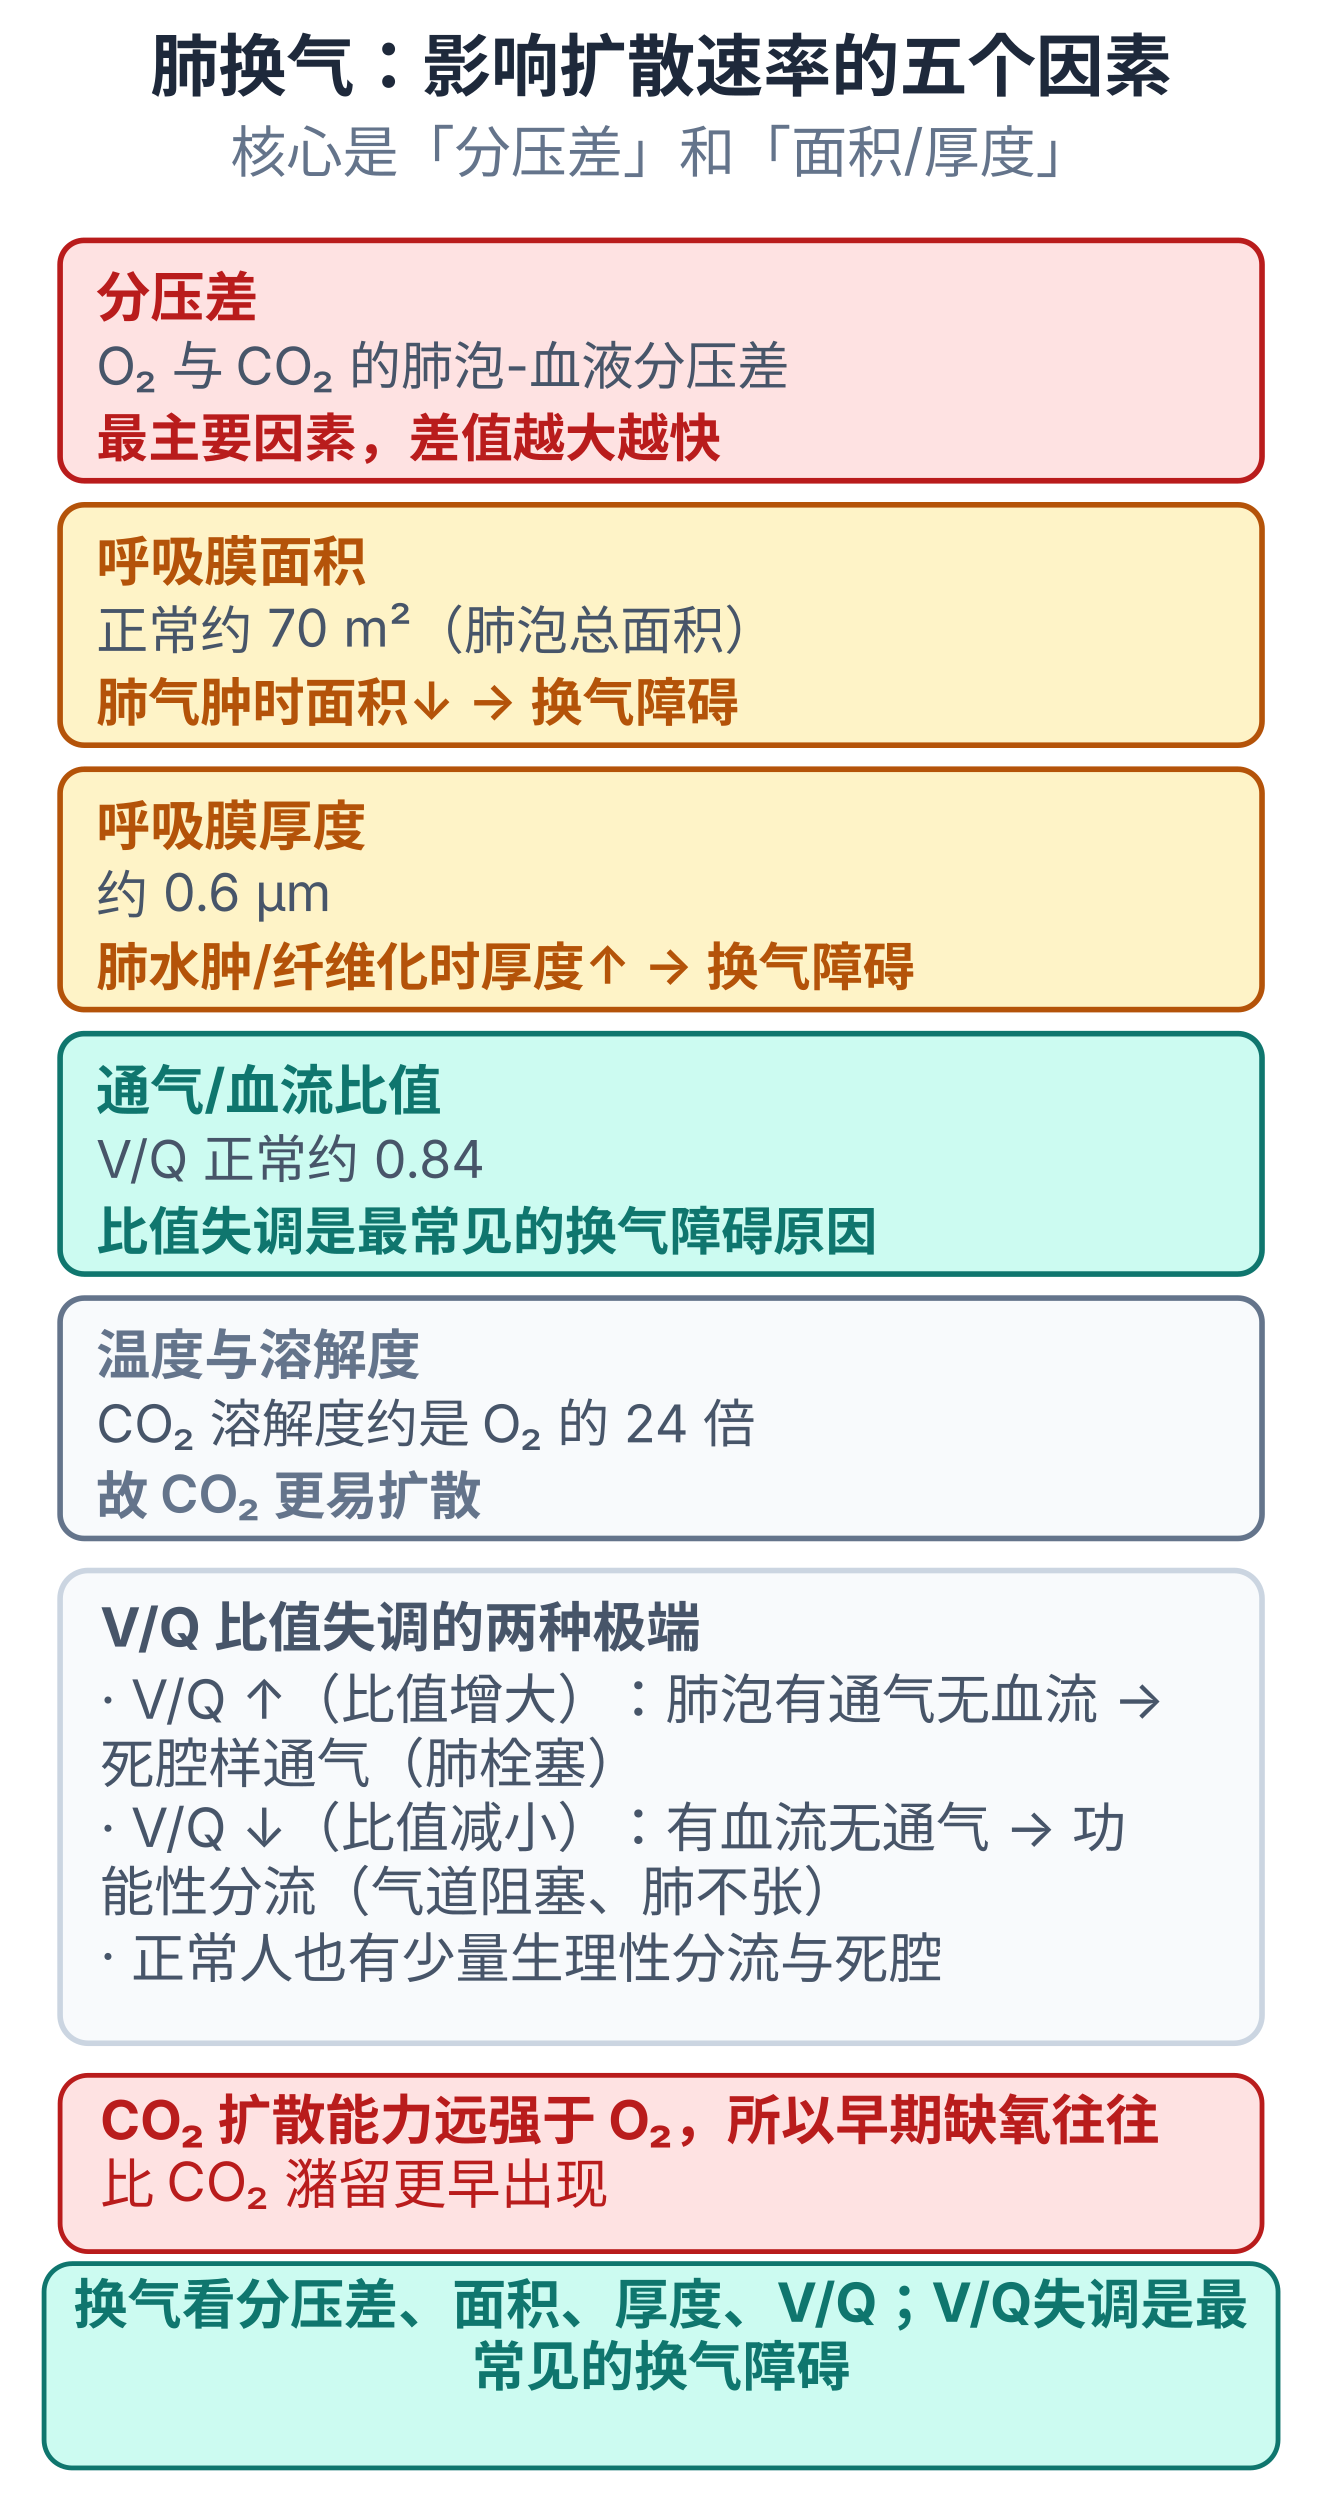
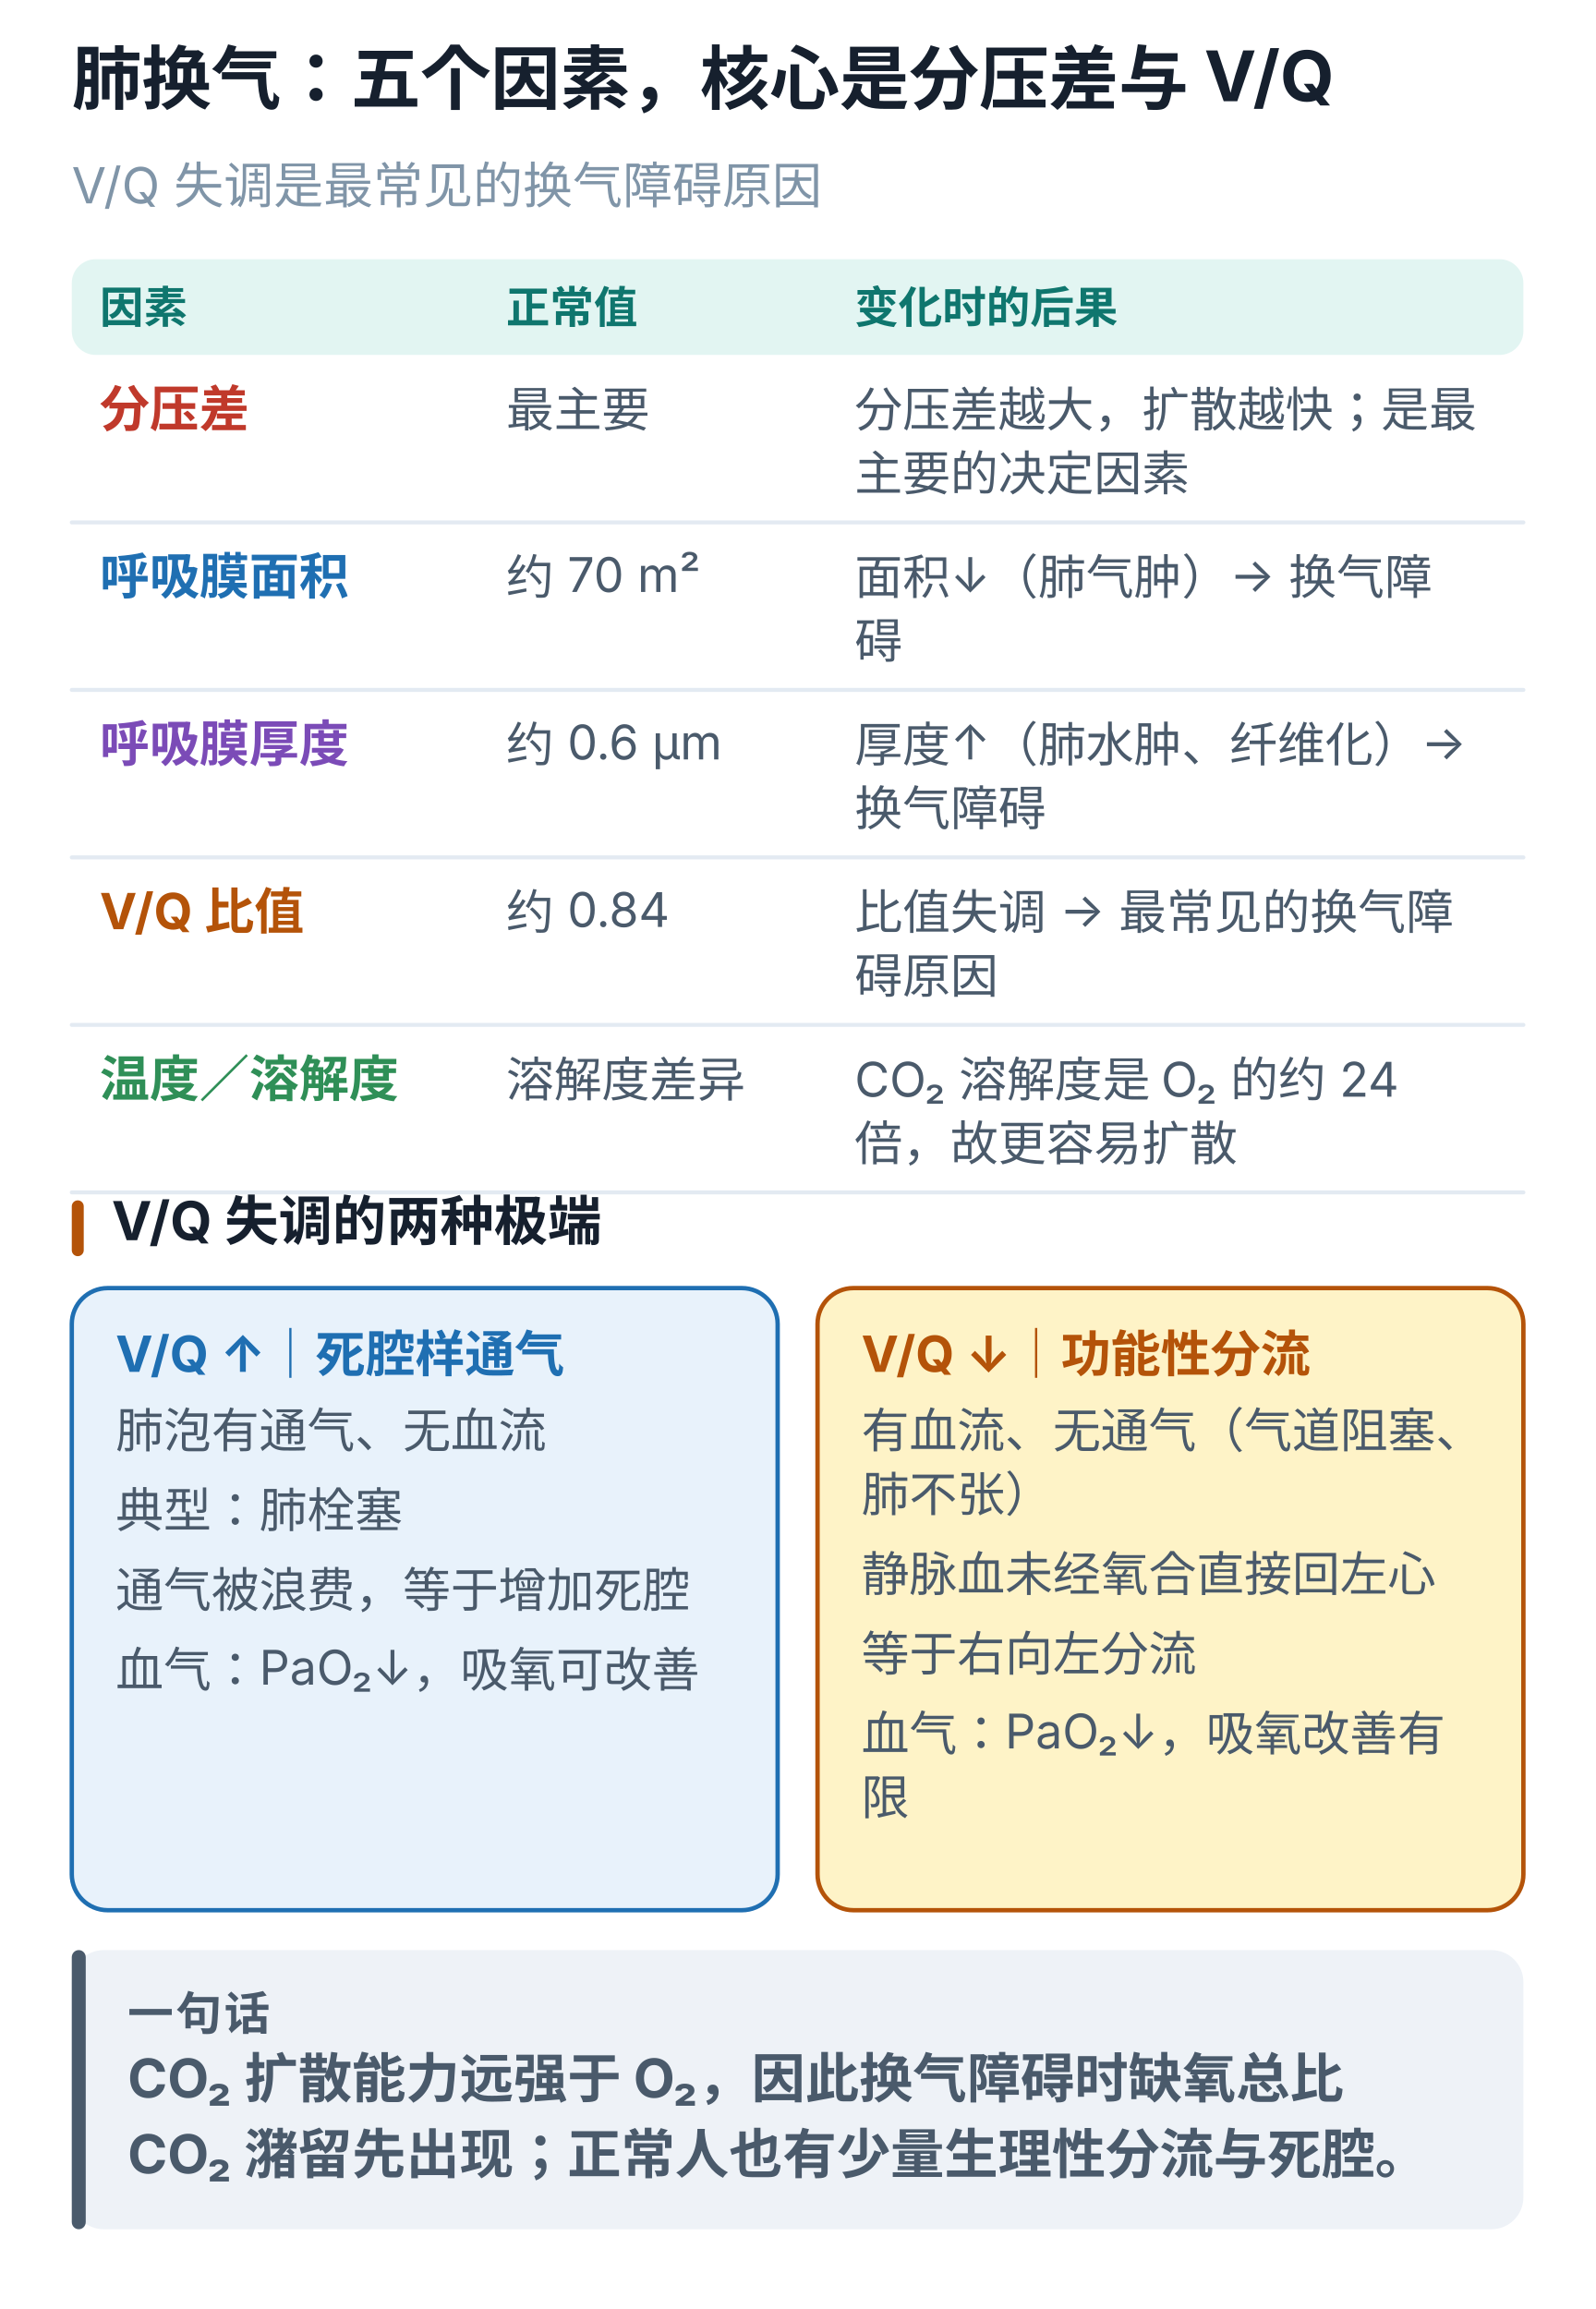
- <svg xmlns="http://www.w3.org/2000/svg" viewBox="0 0 330 624" width="100%" style="max-width:330px;display:block;margin:0 auto;background:#ffffff;border-radius:10px" role="img">
-   <text x="165.0" y="22.6" text-anchor="middle" font-size="17" font-weight="700" fill="#1e293b" font-family="-apple-system,'PingFang SC','Microsoft YaHei',sans-serif">肺换气：影响扩散速率的五个因素</text>
-   <text x="165.0" y="43.0" text-anchor="middle" font-size="14" font-weight="400" fill="#64748b" font-family="-apple-system,'PingFang SC','Microsoft YaHei',sans-serif">核心是「分压差」和「面积/厚度」</text>
-   <rect x="15.0" y="60.0" width="300.0" height="60.0" rx="6" fill="#fee2e2" stroke="#b91c1c" stroke-width="1.4" />
-   <text x="24.0" y="79.0" text-anchor="start" font-size="13.5" font-weight="700" fill="#b91c1c" font-family="-apple-system,'PingFang SC','Microsoft YaHei',sans-serif">分压差</text>
-   <text x="24.0" y="96.0" text-anchor="start" font-size="13" font-weight="400" fill="#475569" font-family="-apple-system,'PingFang SC','Microsoft YaHei',sans-serif">O₂ 与 CO₂ 的肺泡-血液分压差</text>
-   <text x="24.0" y="114.0" text-anchor="start" font-size="13" font-weight="600" fill="#b91c1c" font-family="-apple-system,'PingFang SC','Microsoft YaHei',sans-serif">最主要因素，差值越大越快</text>
-   <rect x="15.0" y="126.0" width="300.0" height="60.0" rx="6" fill="#fef3c7" stroke="#b45309" stroke-width="1.4" />
-   <text x="24.0" y="145.0" text-anchor="start" font-size="13.5" font-weight="700" fill="#b45309" font-family="-apple-system,'PingFang SC','Microsoft YaHei',sans-serif">呼吸膜面积</text>
-   <text x="24.0" y="162.0" text-anchor="start" font-size="13" font-weight="400" fill="#475569" font-family="-apple-system,'PingFang SC','Microsoft YaHei',sans-serif">正常约 70 m²（肺泡总面积）</text>
-   <text x="24.0" y="180.0" text-anchor="start" font-size="13" font-weight="600" fill="#b45309" font-family="-apple-system,'PingFang SC','Microsoft YaHei',sans-serif">肺气肿时面积↓ → 换气障碍</text>
-   <rect x="15.0" y="192.0" width="300.0" height="60.0" rx="6" fill="#fef3c7" stroke="#b45309" stroke-width="1.4" />
-   <text x="24.0" y="211.0" text-anchor="start" font-size="13.5" font-weight="700" fill="#b45309" font-family="-apple-system,'PingFang SC','Microsoft YaHei',sans-serif">呼吸膜厚度</text>
-   <text x="24.0" y="228.0" text-anchor="start" font-size="13" font-weight="400" fill="#475569" font-family="-apple-system,'PingFang SC','Microsoft YaHei',sans-serif">约 0.6 μm</text>
-   <text x="24.0" y="246.0" text-anchor="start" font-size="13" font-weight="600" fill="#b45309" font-family="-apple-system,'PingFang SC','Microsoft YaHei',sans-serif">肺水肿/纤维化时厚度↑ → 换气障碍</text>
-   <rect x="15.0" y="258.0" width="300.0" height="60.0" rx="6" fill="#ccfbf1" stroke="#0f766e" stroke-width="1.4" />
-   <text x="24.0" y="277.0" text-anchor="start" font-size="13.5" font-weight="700" fill="#0f766e" font-family="-apple-system,'PingFang SC','Microsoft YaHei',sans-serif">通气/血流比值</text>
-   <text x="24.0" y="294.0" text-anchor="start" font-size="13" font-weight="400" fill="#475569" font-family="-apple-system,'PingFang SC','Microsoft YaHei',sans-serif">V/Q 正常约 0.84</text>
-   <text x="24.0" y="312.0" text-anchor="start" font-size="13" font-weight="600" fill="#0f766e" font-family="-apple-system,'PingFang SC','Microsoft YaHei',sans-serif">比值失调是最常见的换气障碍原因</text>
-   <rect x="15.0" y="324.0" width="300.0" height="60.0" rx="6" fill="#f8fafc" stroke="#64748b" stroke-width="1.4" />
-   <text x="24.0" y="343.0" text-anchor="start" font-size="13.5" font-weight="700" fill="#64748b" font-family="-apple-system,'PingFang SC','Microsoft YaHei',sans-serif">温度与溶解度</text>
-   <text x="24.0" y="360.0" text-anchor="start" font-size="13" font-weight="400" fill="#475569" font-family="-apple-system,'PingFang SC','Microsoft YaHei',sans-serif">CO₂ 溶解度约是 O₂ 的 24 倍</text>
-   <text x="24.0" y="378.0" text-anchor="start" font-size="13" font-weight="600" fill="#64748b" font-family="-apple-system,'PingFang SC','Microsoft YaHei',sans-serif">故 CO₂ 更易扩散</text>
-   <rect x="15.0" y="392.0" width="300.0" height="118.0" rx="7" fill="#f8fafc" stroke="#cbd5e1" stroke-width="1.4" />
-   <text x="25.0" y="411.0" text-anchor="start" font-size="13.5" font-weight="700" fill="#475569" font-family="-apple-system,'PingFang SC','Microsoft YaHei',sans-serif">V/Q 比值失调的两种极端</text>
-   <text x="25.0" y="429.0" text-anchor="start" font-size="13.5" font-weight="400" fill="#475569" font-family="-apple-system,'PingFang SC','Microsoft YaHei',sans-serif">· V/Q ↑（比值增大）：肺泡有通气无血流 →</text>
-   <text x="25.0" y="445.0" text-anchor="start" font-size="13.5" font-weight="400" fill="#475569" font-family="-apple-system,'PingFang SC','Microsoft YaHei',sans-serif"> 死腔样通气（肺栓塞）</text>
-   <text x="25.0" y="461.0" text-anchor="start" font-size="13.5" font-weight="400" fill="#475569" font-family="-apple-system,'PingFang SC','Microsoft YaHei',sans-serif">· V/Q ↓（比值减小）：有血流无通气 → 功</text>
-   <text x="25.0" y="477.0" text-anchor="start" font-size="13.5" font-weight="400" fill="#475569" font-family="-apple-system,'PingFang SC','Microsoft YaHei',sans-serif">能性分流（气道阻塞、肺不张）</text>
-   <text x="25.0" y="493.0" text-anchor="start" font-size="13.5" font-weight="400" fill="#475569" font-family="-apple-system,'PingFang SC','Microsoft YaHei',sans-serif">· 正常人也有少量生理性分流与死腔</text>
-   <rect x="15.0" y="518.0" width="300.0" height="44.0" rx="7" fill="#fee2e2" stroke="#b91c1c" stroke-width="1.2" />
-   <text x="25.0" y="534.0" text-anchor="start" font-size="13.5" font-weight="700" fill="#b91c1c" font-family="-apple-system,'PingFang SC','Microsoft YaHei',sans-serif">CO₂ 扩散能力远强于 O₂，所以早期缺氧往往</text>
-   <text x="25.0" y="550.0" text-anchor="start" font-size="13.5" font-weight="400" fill="#b91c1c" font-family="-apple-system,'PingFang SC','Microsoft YaHei',sans-serif">比 CO₂ 潴留更早出现</text>
-   <rect x="11.0" y="565.0" width="308.0" height="51.0" rx="7" fill="#ccfbf1" stroke="#0f766e" stroke-width="1.2" />
-   <text x="165.0" y="580.0" text-anchor="middle" font-size="13.5" font-weight="700" fill="#0f766e" font-family="-apple-system,'PingFang SC','Microsoft YaHei',sans-serif">换气看分压差、面积、厚度、V/Q；V/Q失调是最</text>
-   <text x="165.0" y="595.5" text-anchor="middle" font-size="13.5" font-weight="700" fill="#0f766e" font-family="-apple-system,'PingFang SC','Microsoft YaHei',sans-serif">常见的换气障碍</text>
+ <svg xmlns="http://www.w3.org/2000/svg" viewBox="0 0 400 579" width="100%" style="max-width:400px;display:block;margin:0 auto;background:#ffffff;border-radius:12px" role="img" aria-label="肺换气：影响扩散的因素">
+   <text x="18.0" y="26.0" font-size="17.5" font-weight="700" fill="#16202e" font-family="-apple-system,BlinkMacSystemFont,'PingFang SC','Microsoft YaHei',sans-serif">肺换气：五个因素，核心是分压差与 V/Q</text>
+   <text x="18.0" y="51.0" font-size="12.5" font-weight="400" fill="#8095a8" font-family="-apple-system,BlinkMacSystemFont,'PingFang SC','Microsoft YaHei',sans-serif">V/Q 失调是最常见的换气障碍原因</text>
+   <rect x="18.0" y="65.0" width="364.0" height="24.0" rx="6" fill="#e2f5f2" />
+   <text x="25.0" y="81.0" font-size="11" font-weight="700" fill="#0f766e" font-family="-apple-system,BlinkMacSystemFont,'PingFang SC','Microsoft YaHei',sans-serif">因素</text>
+   <text x="126.9" y="81.0" font-size="11" font-weight="700" fill="#0f766e" font-family="-apple-system,BlinkMacSystemFont,'PingFang SC','Microsoft YaHei',sans-serif">正常值</text>
+   <text x="214.3" y="81.0" font-size="11" font-weight="700" fill="#0f766e" font-family="-apple-system,BlinkMacSystemFont,'PingFang SC','Microsoft YaHei',sans-serif">变化时的后果</text>
+   <line x1="18.0" y1="131.0" x2="382.0" y2="131.0" stroke="#e3eaf2" stroke-width="1" stroke-linecap="round" />
+   <text x="25.0" y="107.0" font-size="12.5" font-weight="700" fill="#c0392b" font-family="-apple-system,BlinkMacSystemFont,'PingFang SC','Microsoft YaHei',sans-serif">分压差</text>
+   <text x="126.9" y="107.0" font-size="12" font-weight="400" fill="#4a5a6b" font-family="-apple-system,BlinkMacSystemFont,'PingFang SC','Microsoft YaHei',sans-serif">最主要</text>
+   <text x="214.3" y="107.0" font-size="12" font-weight="400" fill="#4a5a6b" font-family="-apple-system,BlinkMacSystemFont,'PingFang SC','Microsoft YaHei',sans-serif">分压差越大，扩散越快；是最</text>
+   <text x="214.3" y="123.0" font-size="12" font-weight="400" fill="#4a5a6b" font-family="-apple-system,BlinkMacSystemFont,'PingFang SC','Microsoft YaHei',sans-serif">主要的决定因素</text>
+   <line x1="18.0" y1="173.0" x2="382.0" y2="173.0" stroke="#e3eaf2" stroke-width="1" stroke-linecap="round" />
+   <text x="25.0" y="149.0" font-size="12.5" font-weight="700" fill="#1f6fb2" font-family="-apple-system,BlinkMacSystemFont,'PingFang SC','Microsoft YaHei',sans-serif">呼吸膜面积</text>
+   <text x="126.9" y="149.0" font-size="12" font-weight="400" fill="#4a5a6b" font-family="-apple-system,BlinkMacSystemFont,'PingFang SC','Microsoft YaHei',sans-serif">约 70 m²</text>
+   <text x="214.3" y="149.0" font-size="12" font-weight="400" fill="#4a5a6b" font-family="-apple-system,BlinkMacSystemFont,'PingFang SC','Microsoft YaHei',sans-serif">面积↓（肺气肿）→ 换气障</text>
+   <text x="214.3" y="165.0" font-size="12" font-weight="400" fill="#4a5a6b" font-family="-apple-system,BlinkMacSystemFont,'PingFang SC','Microsoft YaHei',sans-serif">碍</text>
+   <line x1="18.0" y1="215.0" x2="382.0" y2="215.0" stroke="#e3eaf2" stroke-width="1" stroke-linecap="round" />
+   <text x="25.0" y="191.0" font-size="12.5" font-weight="700" fill="#7b4bb7" font-family="-apple-system,BlinkMacSystemFont,'PingFang SC','Microsoft YaHei',sans-serif">呼吸膜厚度</text>
+   <text x="126.9" y="191.0" font-size="12" font-weight="400" fill="#4a5a6b" font-family="-apple-system,BlinkMacSystemFont,'PingFang SC','Microsoft YaHei',sans-serif">约 0.6 μm</text>
+   <text x="214.3" y="191.0" font-size="12" font-weight="400" fill="#4a5a6b" font-family="-apple-system,BlinkMacSystemFont,'PingFang SC','Microsoft YaHei',sans-serif">厚度↑（肺水肿、纤维化）→</text>
+   <text x="214.3" y="207.0" font-size="12" font-weight="400" fill="#4a5a6b" font-family="-apple-system,BlinkMacSystemFont,'PingFang SC','Microsoft YaHei',sans-serif"> 换气障碍</text>
+   <line x1="18.0" y1="257.0" x2="382.0" y2="257.0" stroke="#e3eaf2" stroke-width="1" stroke-linecap="round" />
+   <text x="25.0" y="233.0" font-size="12.5" font-weight="700" fill="#b45309" font-family="-apple-system,BlinkMacSystemFont,'PingFang SC','Microsoft YaHei',sans-serif">V/Q 比值</text>
+   <text x="126.9" y="233.0" font-size="12" font-weight="400" fill="#4a5a6b" font-family="-apple-system,BlinkMacSystemFont,'PingFang SC','Microsoft YaHei',sans-serif">约 0.84</text>
+   <text x="214.3" y="233.0" font-size="12" font-weight="400" fill="#4a5a6b" font-family="-apple-system,BlinkMacSystemFont,'PingFang SC','Microsoft YaHei',sans-serif">比值失调 → 最常见的换气障</text>
+   <text x="214.3" y="249.0" font-size="12" font-weight="400" fill="#4a5a6b" font-family="-apple-system,BlinkMacSystemFont,'PingFang SC','Microsoft YaHei',sans-serif">碍原因</text>
+   <line x1="18.0" y1="299.0" x2="382.0" y2="299.0" stroke="#e3eaf2" stroke-width="1" stroke-linecap="round" />
+   <text x="25.0" y="275.0" font-size="12.5" font-weight="700" fill="#2f8f57" font-family="-apple-system,BlinkMacSystemFont,'PingFang SC','Microsoft YaHei',sans-serif">温度／溶解度</text>
+   <text x="126.9" y="275.0" font-size="12" font-weight="400" fill="#4a5a6b" font-family="-apple-system,BlinkMacSystemFont,'PingFang SC','Microsoft YaHei',sans-serif">溶解度差异</text>
+   <text x="214.3" y="275.0" font-size="12" font-weight="400" fill="#4a5a6b" font-family="-apple-system,BlinkMacSystemFont,'PingFang SC','Microsoft YaHei',sans-serif">CO₂ 溶解度是 O₂ 的约 24</text>
+   <text x="214.3" y="291.0" font-size="12" font-weight="400" fill="#4a5a6b" font-family="-apple-system,BlinkMacSystemFont,'PingFang SC','Microsoft YaHei',sans-serif"> 倍，故更容易扩散</text>
+   <rect x="18.0" y="301.0" width="3.0" height="14.0" rx="1.5" fill="#b45309" />
+   <text x="28.0" y="311.0" font-size="13.5" font-weight="700" fill="#16202e" font-family="-apple-system,BlinkMacSystemFont,'PingFang SC','Microsoft YaHei',sans-serif">V/Q 失调的两种极端</text>
+   <rect x="18.0" y="323.0" width="177.0" height="156.0" rx="9" fill="#e8f2fb" stroke="#1f6fb2" stroke-width="1.1" />
+   <text x="29.0" y="344.0" font-size="12.5" font-weight="700" fill="#1f6fb2" font-family="-apple-system,BlinkMacSystemFont,'PingFang SC','Microsoft YaHei',sans-serif">V/Q ↑｜死腔样通气</text>
+   <text x="29.0" y="363.0" font-size="12" font-weight="400" fill="#4a5a6b" font-family="-apple-system,BlinkMacSystemFont,'PingFang SC','Microsoft YaHei',sans-serif">肺泡有通气、无血流</text>
+   <text x="29.0" y="383.0" font-size="12" font-weight="400" fill="#4a5a6b" font-family="-apple-system,BlinkMacSystemFont,'PingFang SC','Microsoft YaHei',sans-serif">典型：肺栓塞</text>
+   <text x="29.0" y="403.0" font-size="12" font-weight="400" fill="#4a5a6b" font-family="-apple-system,BlinkMacSystemFont,'PingFang SC','Microsoft YaHei',sans-serif">通气被浪费，等于增加死腔</text>
+   <text x="29.0" y="423.0" font-size="12" font-weight="400" fill="#4a5a6b" font-family="-apple-system,BlinkMacSystemFont,'PingFang SC','Microsoft YaHei',sans-serif">血气：PaO₂↓，吸氧可改善</text>
+   <rect x="205.0" y="323.0" width="177.0" height="156.0" rx="9" fill="#fef3c7" stroke="#b45309" stroke-width="1.1" />
+   <text x="216.0" y="344.0" font-size="12.5" font-weight="700" fill="#b45309" font-family="-apple-system,BlinkMacSystemFont,'PingFang SC','Microsoft YaHei',sans-serif">V/Q ↓｜功能性分流</text>
+   <text x="216.0" y="363.0" font-size="12" font-weight="400" fill="#4a5a6b" font-family="-apple-system,BlinkMacSystemFont,'PingFang SC','Microsoft YaHei',sans-serif">有血流、无通气（气道阻塞、</text>
+   <text x="216.0" y="379.0" font-size="12" font-weight="400" fill="#4a5a6b" font-family="-apple-system,BlinkMacSystemFont,'PingFang SC','Microsoft YaHei',sans-serif">肺不张）</text>
+   <text x="216.0" y="399.0" font-size="12" font-weight="400" fill="#4a5a6b" font-family="-apple-system,BlinkMacSystemFont,'PingFang SC','Microsoft YaHei',sans-serif">静脉血未经氧合直接回左心</text>
+   <text x="216.0" y="419.0" font-size="12" font-weight="400" fill="#4a5a6b" font-family="-apple-system,BlinkMacSystemFont,'PingFang SC','Microsoft YaHei',sans-serif">等于右向左分流</text>
+   <text x="216.0" y="439.0" font-size="12" font-weight="400" fill="#4a5a6b" font-family="-apple-system,BlinkMacSystemFont,'PingFang SC','Microsoft YaHei',sans-serif">血气：PaO₂↓，吸氧改善有</text>
+   <text x="216.0" y="455.0" font-size="12" font-weight="400" fill="#4a5a6b" font-family="-apple-system,BlinkMacSystemFont,'PingFang SC','Microsoft YaHei',sans-serif">限</text>
+   <rect x="18.0" y="489.0" width="364.0" height="70.0" rx="8" fill="#eef2f7" />
+   <rect x="18.0" y="489.0" width="3.5" height="70.0" rx="1.8" fill="#4a5a6b" />
+   <text x="32.0" y="509.0" font-size="11.5" font-weight="700" fill="#4a5a6b" letter-spacing="0.6" font-family="-apple-system,BlinkMacSystemFont,'PingFang SC','Microsoft YaHei',sans-serif">一句话</text>
+   <text x="32.0" y="526.0" font-size="13.5" font-weight="700" fill="#4a5a6b" font-family="-apple-system,BlinkMacSystemFont,'PingFang SC','Microsoft YaHei',sans-serif">CO₂ 扩散能力远强于 O₂，因此换气障碍时缺氧总比 </text>
+   <text x="32.0" y="545.0" font-size="13.5" font-weight="700" fill="#4a5a6b" font-family="-apple-system,BlinkMacSystemFont,'PingFang SC','Microsoft YaHei',sans-serif">CO₂ 潴留先出现；正常人也有少量生理性分流与死腔。</text>
</svg>
